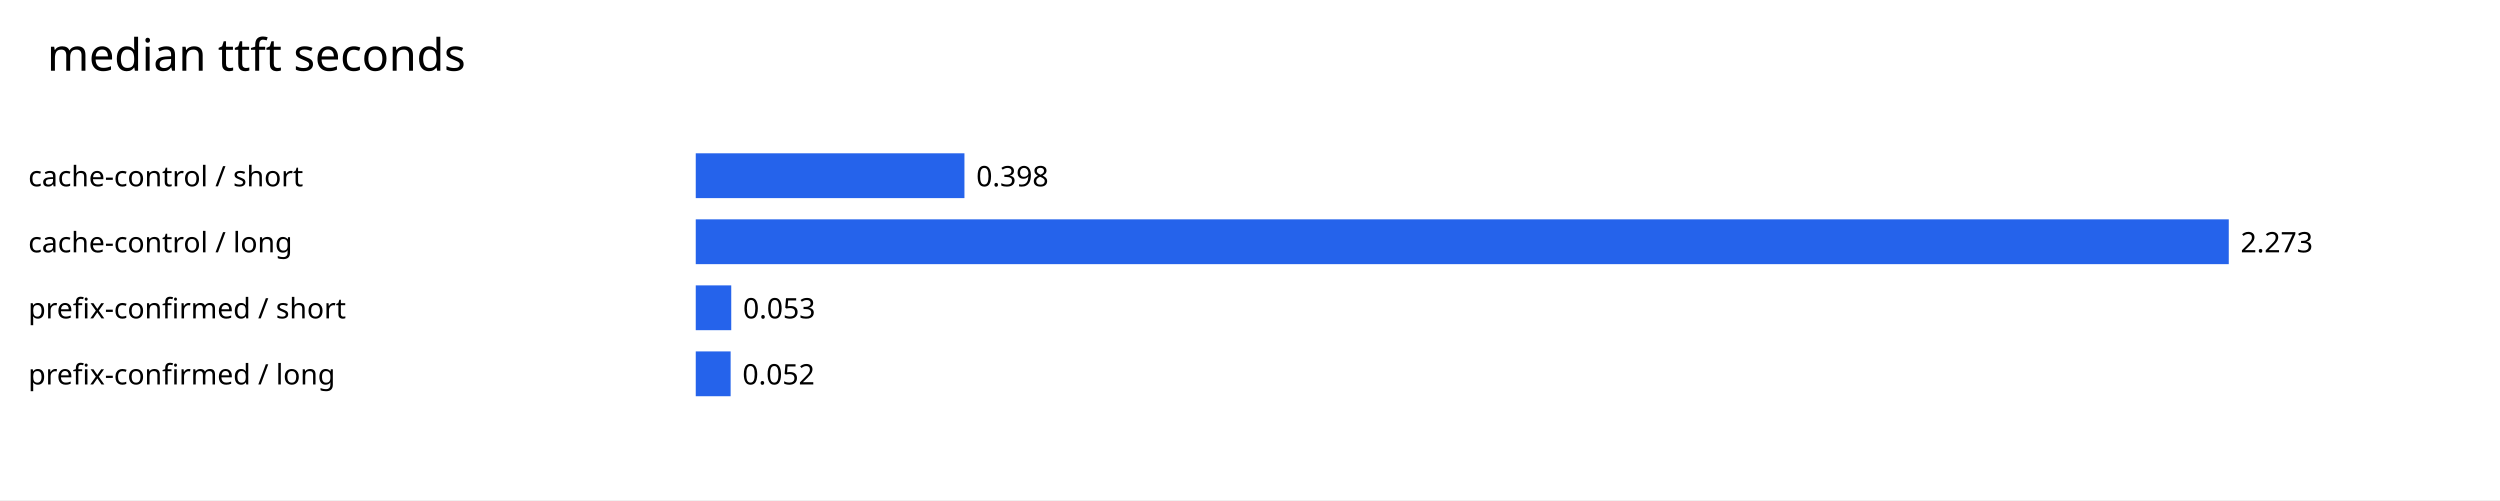
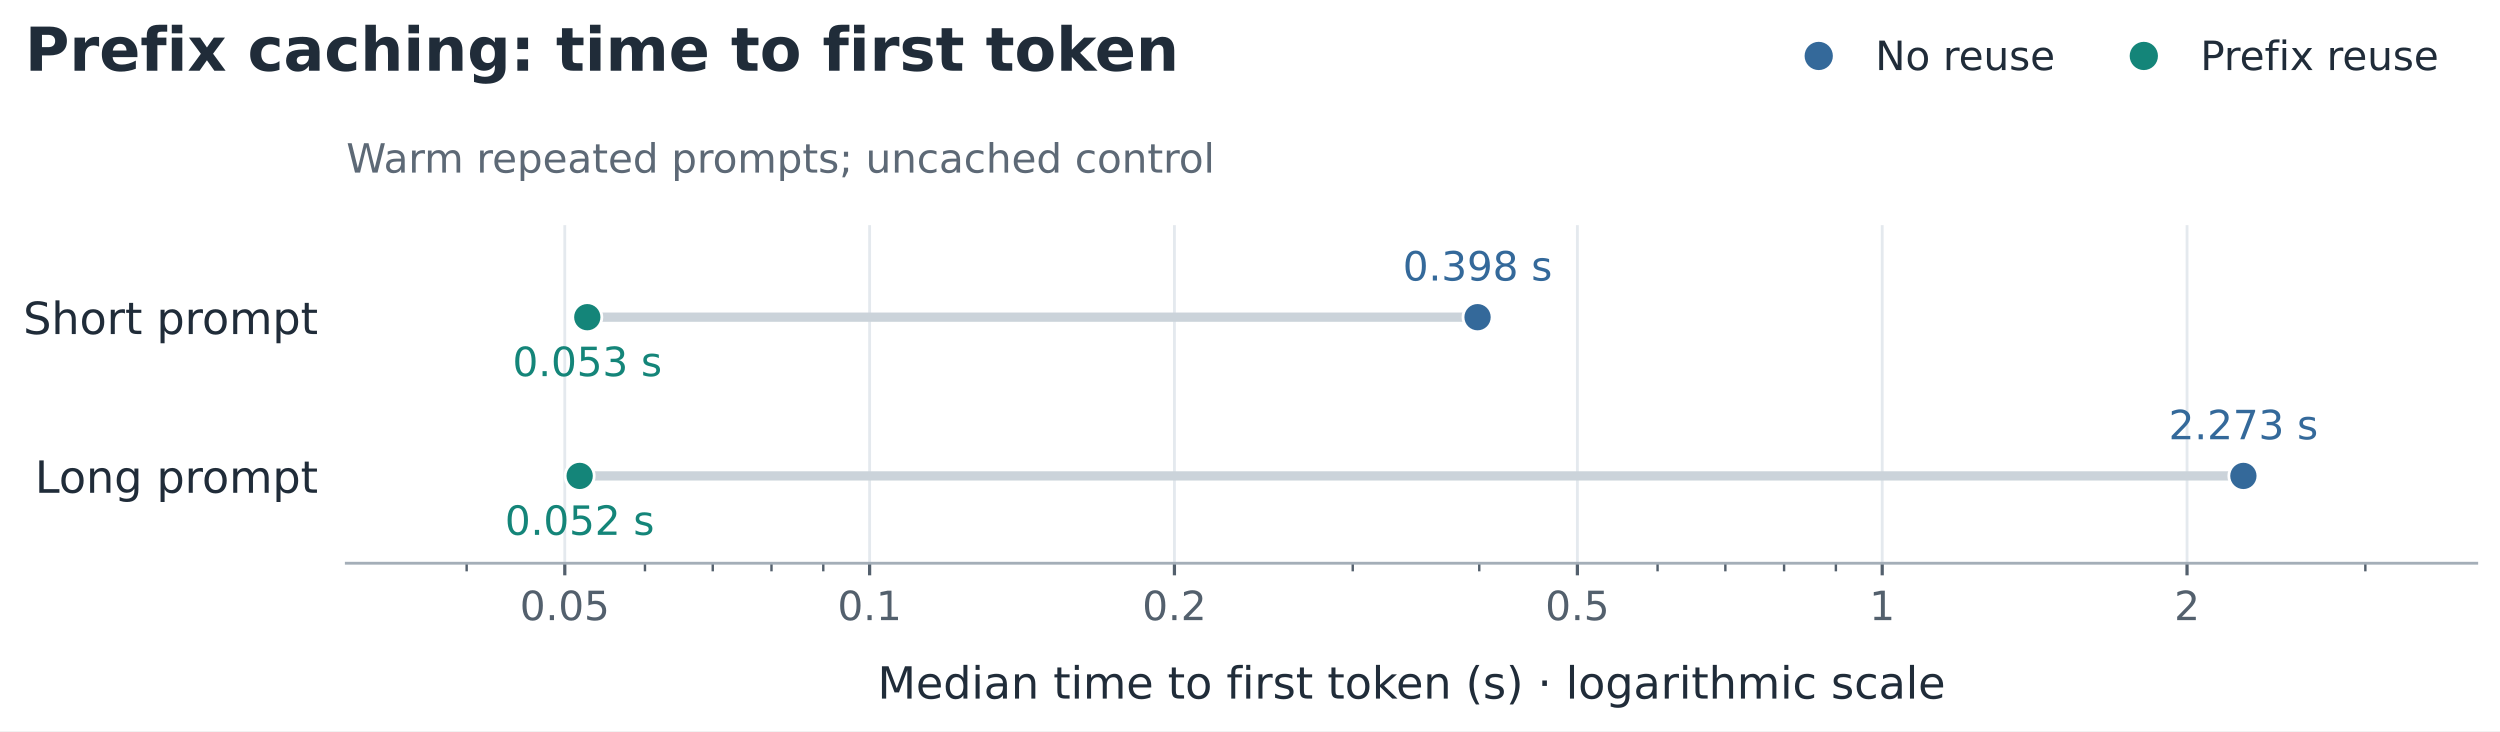
- <svg xmlns="http://www.w3.org/2000/svg" viewBox="0 0 1060 212" role="img">
-   <rect width="100%" height="100%" fill="white" />
-   <text x="20" y="30" font-family="sans-serif" font-size="19">median ttft seconds</text>
-   <text x="12" y="79" font-family="sans-serif" font-size="12">cache-control / short</text>
-   <rect x="295" y="65" width="113.923" height="19" fill="#2563eb" />
-   <text x="413.923" y="79" font-family="sans-serif" font-size="12">0.398</text>
-   <text x="12" y="107" font-family="sans-serif" font-size="12">cache-control / long</text>
-   <rect x="295" y="93" width="650.0" height="19" fill="#2563eb" />
-   <text x="950.0" y="107" font-family="sans-serif" font-size="12">2.273</text>
-   <text x="12" y="135" font-family="sans-serif" font-size="12">prefix-confirmed / short</text>
-   <rect x="295" y="121" width="15.046" height="19" fill="#2563eb" />
-   <text x="315.046" y="135" font-family="sans-serif" font-size="12">0.053</text>
-   <text x="12" y="163" font-family="sans-serif" font-size="12">prefix-confirmed / long</text>
-   <rect x="295" y="149" width="14.787" height="19" fill="#2563eb" />
-   <text x="314.787" y="163" font-family="sans-serif" font-size="12">0.052</text>
+ <svg xmlns="http://www.w3.org/2000/svg" xmlns:xlink="http://www.w3.org/1999/xlink" width="619.2pt" height="181.084pt" viewBox="0 0 619.2 181.084" version="1.1" role="img" aria-labelledby="chart-title chart-description">
+   <defs>
+     <style type="text/css">*{stroke-linejoin: round; stroke-linecap: butt}</style>
+   </defs>
+   <g id="figure_1">
+     <g id="patch_1">
+       <path d="M 0 181.084  L 619.2 181.084  L 619.2 0  L 0 0  z " style="fill: #ffffff" />
+     </g>
+     <g id="axes_1">
+       <g id="patch_2">
+         <path d="M 85.774 139.5  L 613.44 139.5  L 613.44 55.757  L 85.774 55.757  z " style="fill: #ffffff" />
+       </g>
+       <g id="matplotlib.axis_1">
+         <g id="xtick_1">
+           <g id="line2d_1">
+             <path d="M 139.886 139.5  L 139.886 55.757  " clip-path="url(#pc30d86a173)" style="fill: none; stroke: #e4e9ee; stroke-width: 0.7; stroke-linecap: square" />
+           </g>
+           <g id="line2d_2">
+             <defs>
+               <path id="m0740955a48" d="M 0 0  L 0 3  " style="stroke: #53606d; stroke-width: 0.8" />
+             </defs>
+             <g>
+               <use xlink:href="#m0740955a48" x="139.886" y="139.5" style="fill: #53606d; stroke: #53606d; stroke-width: 0.8" />
+             </g>
+           </g>
+           <g id="text_1">
+             <text style="font-size: 10px; font-family: 'DejaVu Sans'; text-anchor: middle; fill: #53606d" x="139.886" y="153.598" transform="rotate(-0 139.886 153.5984)">0.05</text>
+           </g>
+         </g>
+         <g id="xtick_2">
+           <g id="line2d_3">
+             <path d="M 215.385 139.5  L 215.385 55.757  " clip-path="url(#pc30d86a173)" style="fill: none; stroke: #e4e9ee; stroke-width: 0.7; stroke-linecap: square" />
+           </g>
+           <g id="line2d_4">
+             <g>
+               <use xlink:href="#m0740955a48" x="215.385" y="139.5" style="fill: #53606d; stroke: #53606d; stroke-width: 0.8" />
+             </g>
+           </g>
+           <g id="text_2">
+             <text style="font-size: 10px; font-family: 'DejaVu Sans'; text-anchor: middle; fill: #53606d" x="215.385" y="153.598" transform="rotate(-0 215.3847 153.5984)">0.1</text>
+           </g>
+         </g>
+         <g id="xtick_3">
+           <g id="line2d_5">
+             <path d="M 290.883 139.5  L 290.883 55.757  " clip-path="url(#pc30d86a173)" style="fill: none; stroke: #e4e9ee; stroke-width: 0.7; stroke-linecap: square" />
+           </g>
+           <g id="line2d_6">
+             <g>
+               <use xlink:href="#m0740955a48" x="290.883" y="139.5" style="fill: #53606d; stroke: #53606d; stroke-width: 0.8" />
+             </g>
+           </g>
+           <g id="text_3">
+             <text style="font-size: 10px; font-family: 'DejaVu Sans'; text-anchor: middle; fill: #53606d" x="290.883" y="153.598" transform="rotate(-0 290.8835 153.5984)">0.2</text>
+           </g>
+         </g>
+         <g id="xtick_4">
+           <g id="line2d_7">
+             <path d="M 390.687 139.5  L 390.687 55.757  " clip-path="url(#pc30d86a173)" style="fill: none; stroke: #e4e9ee; stroke-width: 0.7; stroke-linecap: square" />
+           </g>
+           <g id="line2d_8">
+             <g>
+               <use xlink:href="#m0740955a48" x="390.687" y="139.5" style="fill: #53606d; stroke: #53606d; stroke-width: 0.8" />
+             </g>
+           </g>
+           <g id="text_4">
+             <text style="font-size: 10px; font-family: 'DejaVu Sans'; text-anchor: middle; fill: #53606d" x="390.687" y="153.598" transform="rotate(-0 390.6873 153.5984)">0.5</text>
+           </g>
+         </g>
+         <g id="xtick_5">
+           <g id="line2d_9">
+             <path d="M 466.186 139.5  L 466.186 55.757  " clip-path="url(#pc30d86a173)" style="fill: none; stroke: #e4e9ee; stroke-width: 0.7; stroke-linecap: square" />
+           </g>
+           <g id="line2d_10">
+             <g>
+               <use xlink:href="#m0740955a48" x="466.186" y="139.5" style="fill: #53606d; stroke: #53606d; stroke-width: 0.8" />
+             </g>
+           </g>
+           <g id="text_5">
+             <text style="font-size: 10px; font-family: 'DejaVu Sans'; text-anchor: middle; fill: #53606d" x="466.186" y="153.598" transform="rotate(-0 466.1861 153.5984)">1</text>
+           </g>
+         </g>
+         <g id="xtick_6">
+           <g id="line2d_11">
+             <path d="M 541.685 139.5  L 541.685 55.757  " clip-path="url(#pc30d86a173)" style="fill: none; stroke: #e4e9ee; stroke-width: 0.7; stroke-linecap: square" />
+           </g>
+           <g id="line2d_12">
+             <g>
+               <use xlink:href="#m0740955a48" x="541.685" y="139.5" style="fill: #53606d; stroke: #53606d; stroke-width: 0.8" />
+             </g>
+           </g>
+           <g id="text_6">
+             <text style="font-size: 10px; font-family: 'DejaVu Sans'; text-anchor: middle; fill: #53606d" x="541.685" y="153.598" transform="rotate(-0 541.6848 153.5984)">2</text>
+           </g>
+         </g>
+         <g id="xtick_7">
+           <g id="line2d_13">
+             <defs>
+               <path id="mef8aafee05" d="M 0 0  L 0 2  " style="stroke: #53606d; stroke-width: 0.6" />
+             </defs>
+             <g>
+               <use xlink:href="#mef8aafee05" x="115.581" y="139.5" style="fill: #53606d; stroke: #53606d; stroke-width: 0.6" />
+             </g>
+           </g>
+         </g>
+         <g id="xtick_8">
+           <g id="line2d_14">
+             <g>
+               <use xlink:href="#mef8aafee05" x="159.745" y="139.5" style="fill: #53606d; stroke: #53606d; stroke-width: 0.6" />
+             </g>
+           </g>
+         </g>
+         <g id="xtick_9">
+           <g id="line2d_15">
+             <g>
+               <use xlink:href="#mef8aafee05" x="176.535" y="139.5" style="fill: #53606d; stroke: #53606d; stroke-width: 0.6" />
+             </g>
+           </g>
+         </g>
+         <g id="xtick_10">
+           <g id="line2d_16">
+             <g>
+               <use xlink:href="#mef8aafee05" x="191.08" y="139.5" style="fill: #53606d; stroke: #53606d; stroke-width: 0.6" />
+             </g>
+           </g>
+         </g>
+         <g id="xtick_11">
+           <g id="line2d_17">
+             <g>
+               <use xlink:href="#mef8aafee05" x="203.909" y="139.5" style="fill: #53606d; stroke: #53606d; stroke-width: 0.6" />
+             </g>
+           </g>
+         </g>
+         <g id="xtick_12">
+           <g id="line2d_18">
+             <g>
+               <use xlink:href="#mef8aafee05" x="335.047" y="139.5" style="fill: #53606d; stroke: #53606d; stroke-width: 0.6" />
+             </g>
+           </g>
+         </g>
+         <g id="xtick_13">
+           <g id="line2d_19">
+             <g>
+               <use xlink:href="#mef8aafee05" x="366.382" y="139.5" style="fill: #53606d; stroke: #53606d; stroke-width: 0.6" />
+             </g>
+           </g>
+         </g>
+         <g id="xtick_14">
+           <g id="line2d_20">
+             <g>
+               <use xlink:href="#mef8aafee05" x="410.546" y="139.5" style="fill: #53606d; stroke: #53606d; stroke-width: 0.6" />
+             </g>
+           </g>
+         </g>
+         <g id="xtick_15">
+           <g id="line2d_21">
+             <g>
+               <use xlink:href="#mef8aafee05" x="427.336" y="139.5" style="fill: #53606d; stroke: #53606d; stroke-width: 0.6" />
+             </g>
+           </g>
+         </g>
+         <g id="xtick_16">
+           <g id="line2d_22">
+             <g>
+               <use xlink:href="#mef8aafee05" x="441.881" y="139.5" style="fill: #53606d; stroke: #53606d; stroke-width: 0.6" />
+             </g>
+           </g>
+         </g>
+         <g id="xtick_17">
+           <g id="line2d_23">
+             <g>
+               <use xlink:href="#mef8aafee05" x="454.71" y="139.5" style="fill: #53606d; stroke: #53606d; stroke-width: 0.6" />
+             </g>
+           </g>
+         </g>
+         <g id="xtick_18">
+           <g id="line2d_24">
+             <g>
+               <use xlink:href="#mef8aafee05" x="585.849" y="139.5" style="fill: #53606d; stroke: #53606d; stroke-width: 0.6" />
+             </g>
+           </g>
+         </g>
+         <g id="text_7">
+           <text style="font-size: 11px; font-family: 'DejaVu Sans'; text-anchor: middle; fill: #202c39" x="349.607" y="173.036" transform="rotate(-0 349.6071 173.0363)">Median time to first token (s) · logarithmic scale</text>
+         </g>
+       </g>
+       <g id="matplotlib.axis_2">
+         <g id="ytick_1">
+           <g id="line2d_25" />
+           <g id="text_8">
+             <text style="font-size: 11px; font-family: 'DejaVu Sans'; text-anchor: end; fill: #202c39" x="78.774" y="82.739" transform="rotate(-0 78.77422 82.73924)">Short prompt</text>
+           </g>
+         </g>
+         <g id="ytick_2">
+           <g id="line2d_26" />
+           <g id="text_9">
+             <text style="font-size: 11px; font-family: 'DejaVu Sans'; text-anchor: end; fill: #202c39" x="78.774" y="122.055" transform="rotate(-0 78.77422 122.0553)">Long prompt</text>
+           </g>
+         </g>
+       </g>
+       <g id="line2d_27">
+         <path d="M 145.46 78.56  L 365.961 78.56  " clip-path="url(#pc30d86a173)" style="fill: none; stroke: #cbd3da; stroke-width: 2.3; stroke-linecap: square" />
+       </g>
+       <g id="line2d_28">
+         <path d="M 143.571 117.876  L 555.643 117.876  " clip-path="url(#pc30d86a173)" style="fill: none; stroke: #cbd3da; stroke-width: 2.3; stroke-linecap: square" />
+       </g>
+       <g id="patch_3">
+         <path d="M 85.774 139.5  L 613.44 139.5  " style="fill: none; stroke: #a4aeb8; stroke-width: 0.7; stroke-linejoin: miter; stroke-linecap: square" />
+       </g>
+       <g id="PathCollection_1">
+         <defs>
+           <path id="m5344569d75" d="M 0 3.606  C 0.956 3.606 1.873 3.226 2.55 2.55  C 3.226 1.873 3.606 0.956 3.606 0  C 3.606 -0.956 3.226 -1.873 2.55 -2.55  C 1.873 -3.226 0.956 -3.606 0 -3.606  C -0.956 -3.606 -1.873 -3.226 -2.55 -2.55  C -3.226 -1.873 -3.606 -0.956 -3.606 0  C -3.606 0.956 -3.226 1.873 -2.55 2.55  C -1.873 3.226 -0.956 3.606 0 3.606  z " style="stroke: #ffffff; stroke-width: 0.7" />
+         </defs>
+         <g clip-path="url(#pc30d86a173)">
+           <use xlink:href="#m5344569d75" x="365.961" y="78.56" style="fill: #34699a; stroke: #ffffff; stroke-width: 0.7" />
+         </g>
+       </g>
+       <g id="text_10">
+         <text style="font-weight: 500; font-size: 10px; font-family: 'DejaVu Sans'; text-anchor: middle; fill: #34699a" x="365.961" y="69.48" transform="rotate(-0 365.9612 69.48042)">0.398 s</text>
+       </g>
+       <g id="PathCollection_2">
+         <defs>
+           <path id="mfee05423d0" d="M 0 3.606  C 0.956 3.606 1.873 3.226 2.55 2.55  C 3.226 1.873 3.606 0.956 3.606 0  C 3.606 -0.956 3.226 -1.873 2.55 -2.55  C 1.873 -3.226 0.956 -3.606 0 -3.606  C -0.956 -3.606 -1.873 -3.226 -2.55 -2.55  C -3.226 -1.873 -3.606 -0.956 -3.606 0  C -3.606 0.956 -3.226 1.873 -2.55 2.55  C -1.873 3.226 -0.956 3.606 0 3.606  z " style="stroke: #ffffff; stroke-width: 0.7" />
+         </defs>
+         <g clip-path="url(#pc30d86a173)">
+           <use xlink:href="#mfee05423d0" x="145.46" y="78.56" style="fill: #148579; stroke: #ffffff; stroke-width: 0.7" />
+         </g>
+       </g>
+       <g id="text_11">
+         <text style="font-weight: 500; font-size: 10px; font-family: 'DejaVu Sans'; text-anchor: middle; fill: #148579" x="145.46" y="93.159" transform="rotate(-0 145.4603 93.15854)">0.053 s</text>
+       </g>
+       <g id="PathCollection_3">
+         <g clip-path="url(#pc30d86a173)">
+           <use xlink:href="#m5344569d75" x="555.643" y="117.876" style="fill: #34699a; stroke: #ffffff; stroke-width: 0.7" />
+         </g>
+       </g>
+       <g id="text_12">
+         <text style="font-weight: 500; font-size: 10px; font-family: 'DejaVu Sans'; text-anchor: middle; fill: #34699a" x="555.643" y="108.796" transform="rotate(-0 555.6431 108.7964)">2.273 s</text>
+       </g>
+       <g id="PathCollection_4">
+         <g clip-path="url(#pc30d86a173)">
+           <use xlink:href="#mfee05423d0" x="143.571" y="117.876" style="fill: #148579; stroke: #ffffff; stroke-width: 0.7" />
+         </g>
+       </g>
+       <g id="text_13">
+         <text style="font-weight: 500; font-size: 10px; font-family: 'DejaVu Sans'; text-anchor: middle; fill: #148579" x="143.571" y="132.475" transform="rotate(-0 143.5711 132.4746)">0.052 s</text>
+       </g>
+       <g id="text_14">
+         <text style="font-size: 10px; font-family: 'DejaVu Sans'; text-anchor: start; fill: #5d6976" x="85.774" y="42.757" transform="rotate(-0 85.77422 42.75681)">Warm repeated prompts; uncached control</text>
+       </g>
+     </g>
+     <g id="text_15">
+       <text style="font-weight: 700; font-size: 15px; font-family: 'DejaVu Sans'; text-anchor: start; fill: #202c39" x="6.192" y="17.522" transform="rotate(-0 6.192 17.52166)">Prefix caching: time to first token</text>
+     </g>
+     <g id="legend_1">
+       <g id="line2d_29">
+         <defs>
+           <path id="m67c05d2fc0" d="M 0 3  C 0.796 3 1.559 2.684 2.121 2.121  C 2.684 1.559 3 0.796 3 0  C 3 -0.796 2.684 -1.559 2.121 -2.121  C 1.559 -2.684 0.796 -3 0 -3  C -0.796 -3 -1.559 -2.684 -2.121 -2.121  C -2.684 -1.559 -3 -0.796 -3 0  C -3 0.796 -2.684 1.559 -2.121 2.121  C -1.559 2.684 -0.796 3 0 3  z " style="stroke: #34699a" />
+         </defs>
+         <g>
+           <use xlink:href="#m67c05d2fc0" x="450.463" y="13.858" style="fill: #34699a; stroke: #34699a" />
+         </g>
+       </g>
+       <g id="text_16">
+         <text style="font-size: 10px; font-family: 'DejaVu Sans'; text-anchor: start; fill: #202c39" x="464.463" y="17.358" transform="rotate(-0 464.4627 17.35844)">No reuse</text>
+       </g>
+       <g id="line2d_30">
+         <defs>
+           <path id="mc3e6ef7806" d="M 0 3  C 0.796 3 1.559 2.684 2.121 2.121  C 2.684 1.559 3 0.796 3 0  C 3 -0.796 2.684 -1.559 2.121 -2.121  C 1.559 -2.684 0.796 -3 0 -3  C -0.796 -3 -1.559 -2.684 -2.121 -2.121  C -2.684 -1.559 -3 -0.796 -3 0  C -3 0.796 -2.684 1.559 -2.121 2.121  C -1.559 2.684 -0.796 3 0 3  z " style="stroke: #148579" />
+         </defs>
+         <g>
+           <use xlink:href="#mc3e6ef7806" x="530.98" y="13.858" style="fill: #148579; stroke: #148579" />
+         </g>
+       </g>
+       <g id="text_17">
+         <text style="font-size: 10px; font-family: 'DejaVu Sans'; text-anchor: start; fill: #202c39" x="544.98" y="17.358" transform="rotate(-0 544.9799 17.35844)">Prefix reuse</text>
+       </g>
+     </g>
+   </g>
+   <defs>
+     <clipPath id="pc30d86a173">
+       <rect x="85.774" y="55.757" width="527.666" height="83.743" />
+     </clipPath>
+   </defs>
</svg>
